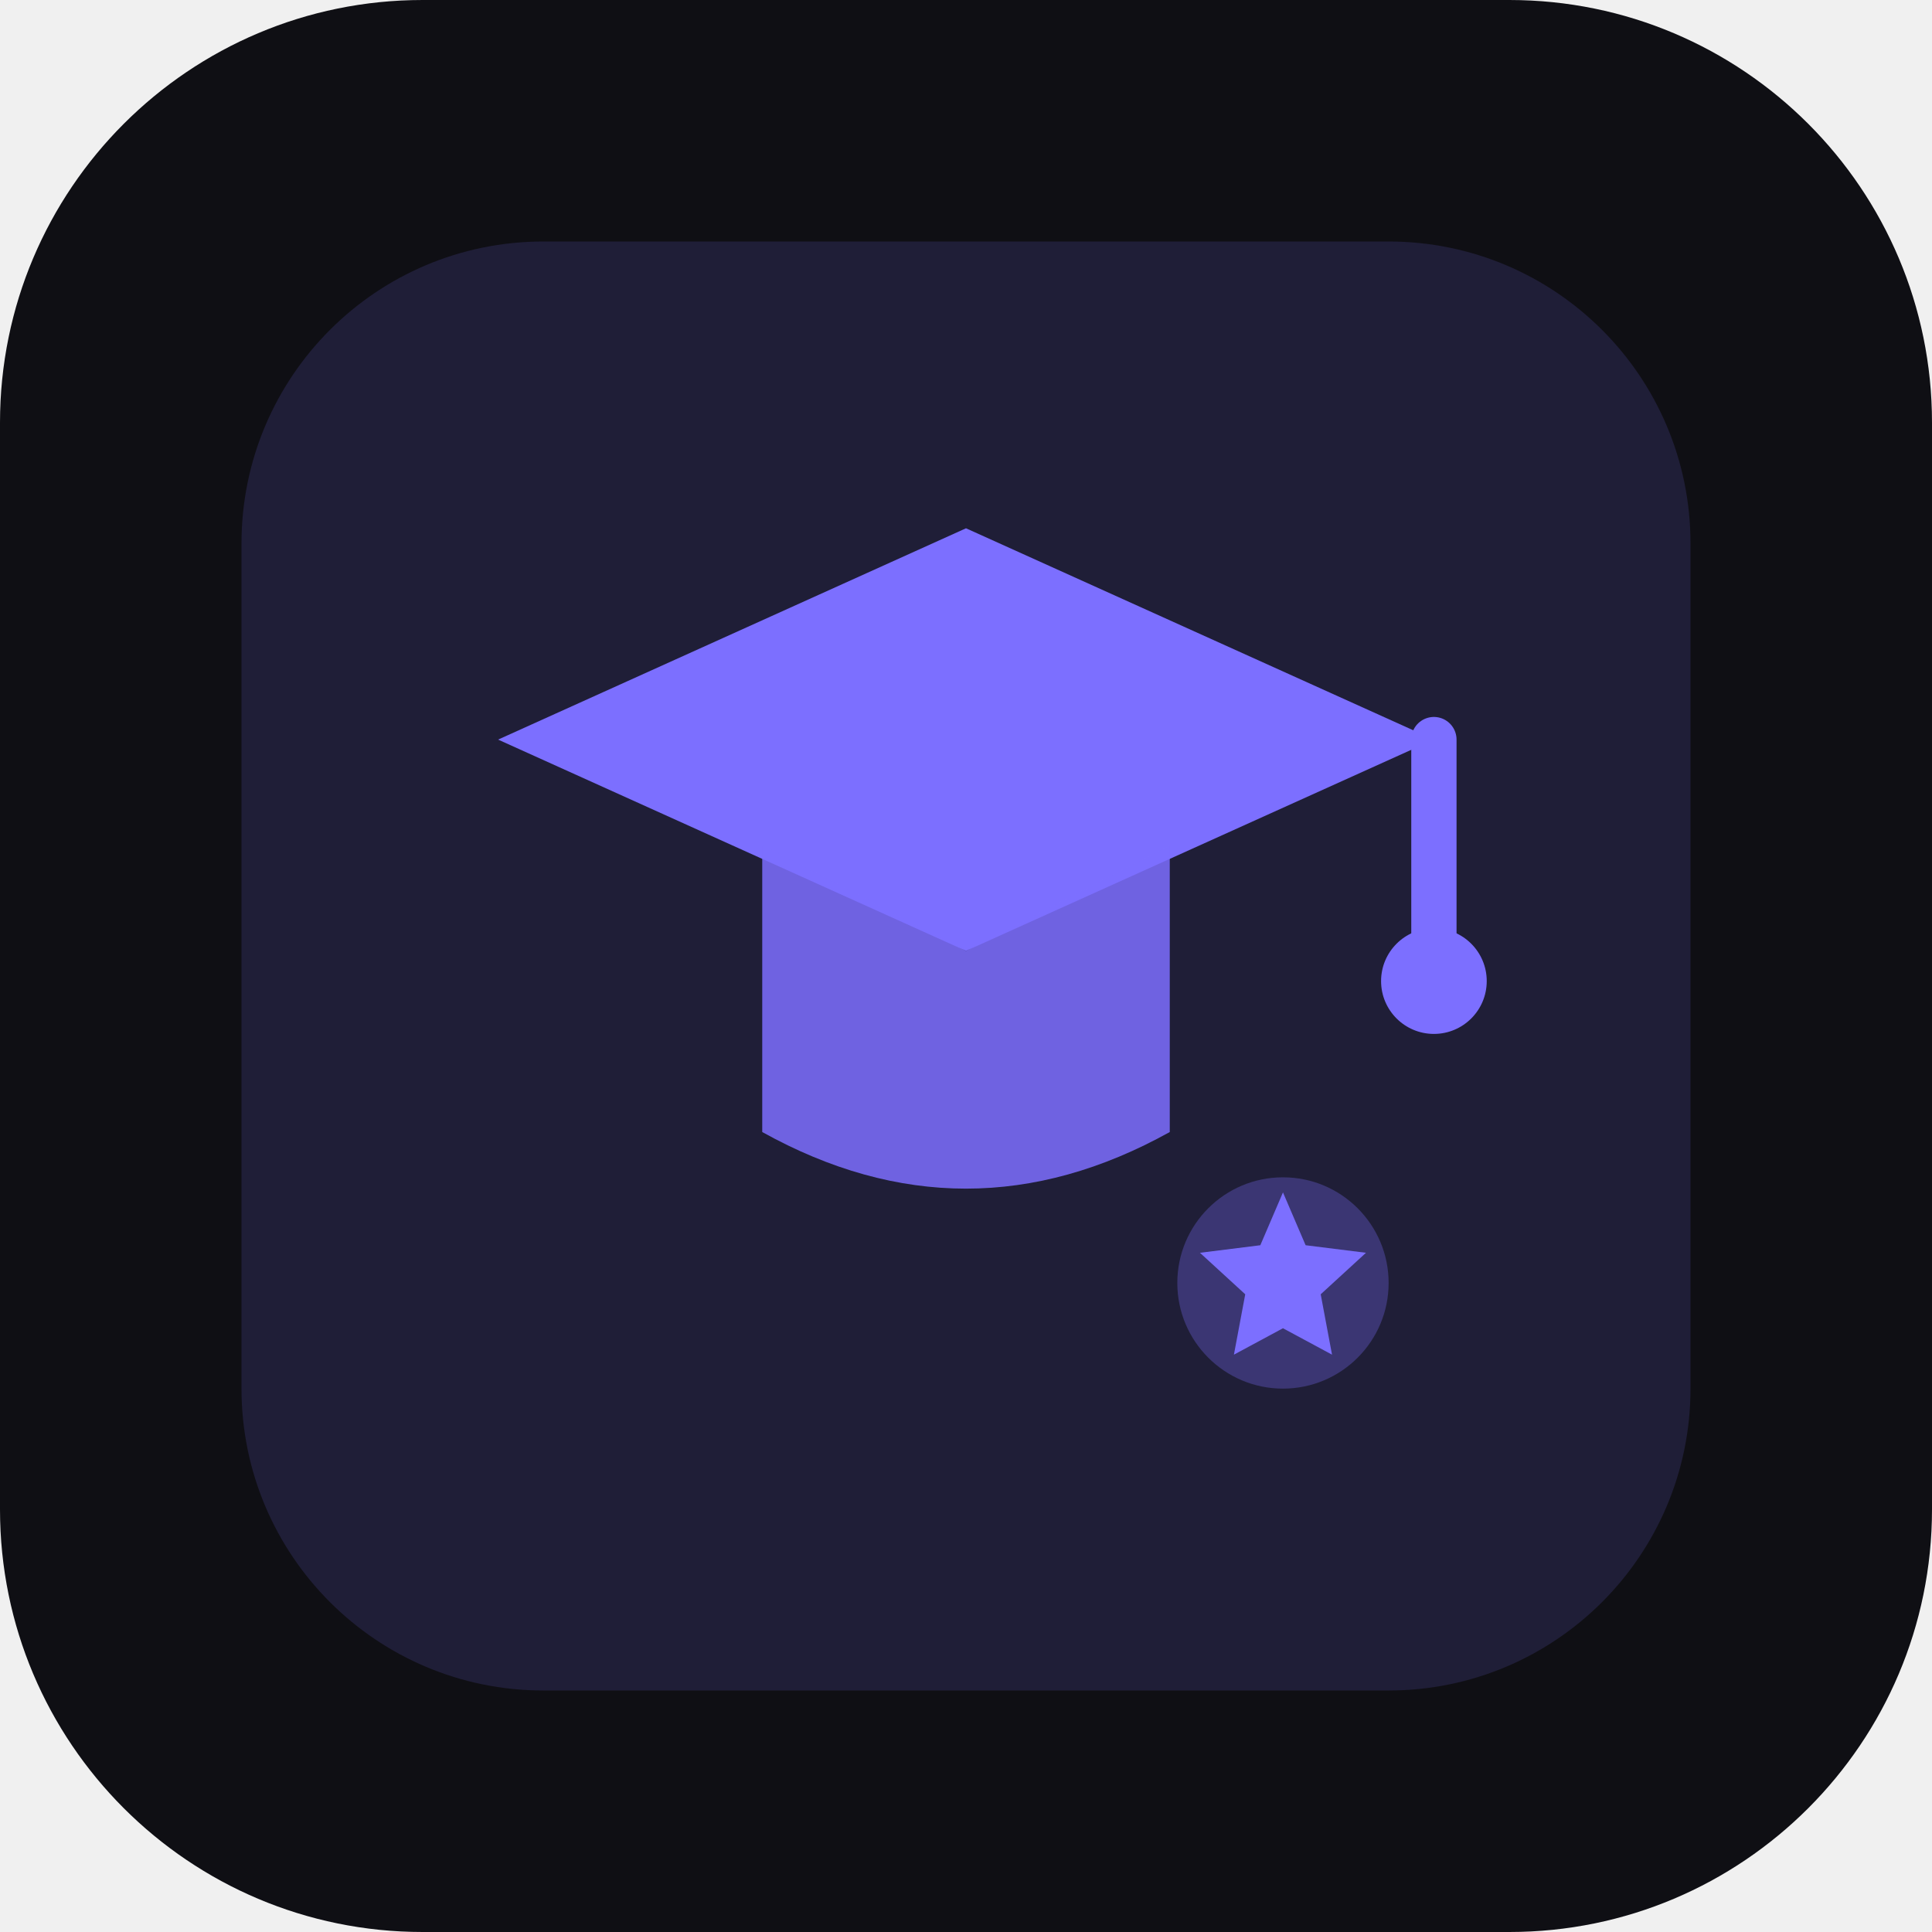
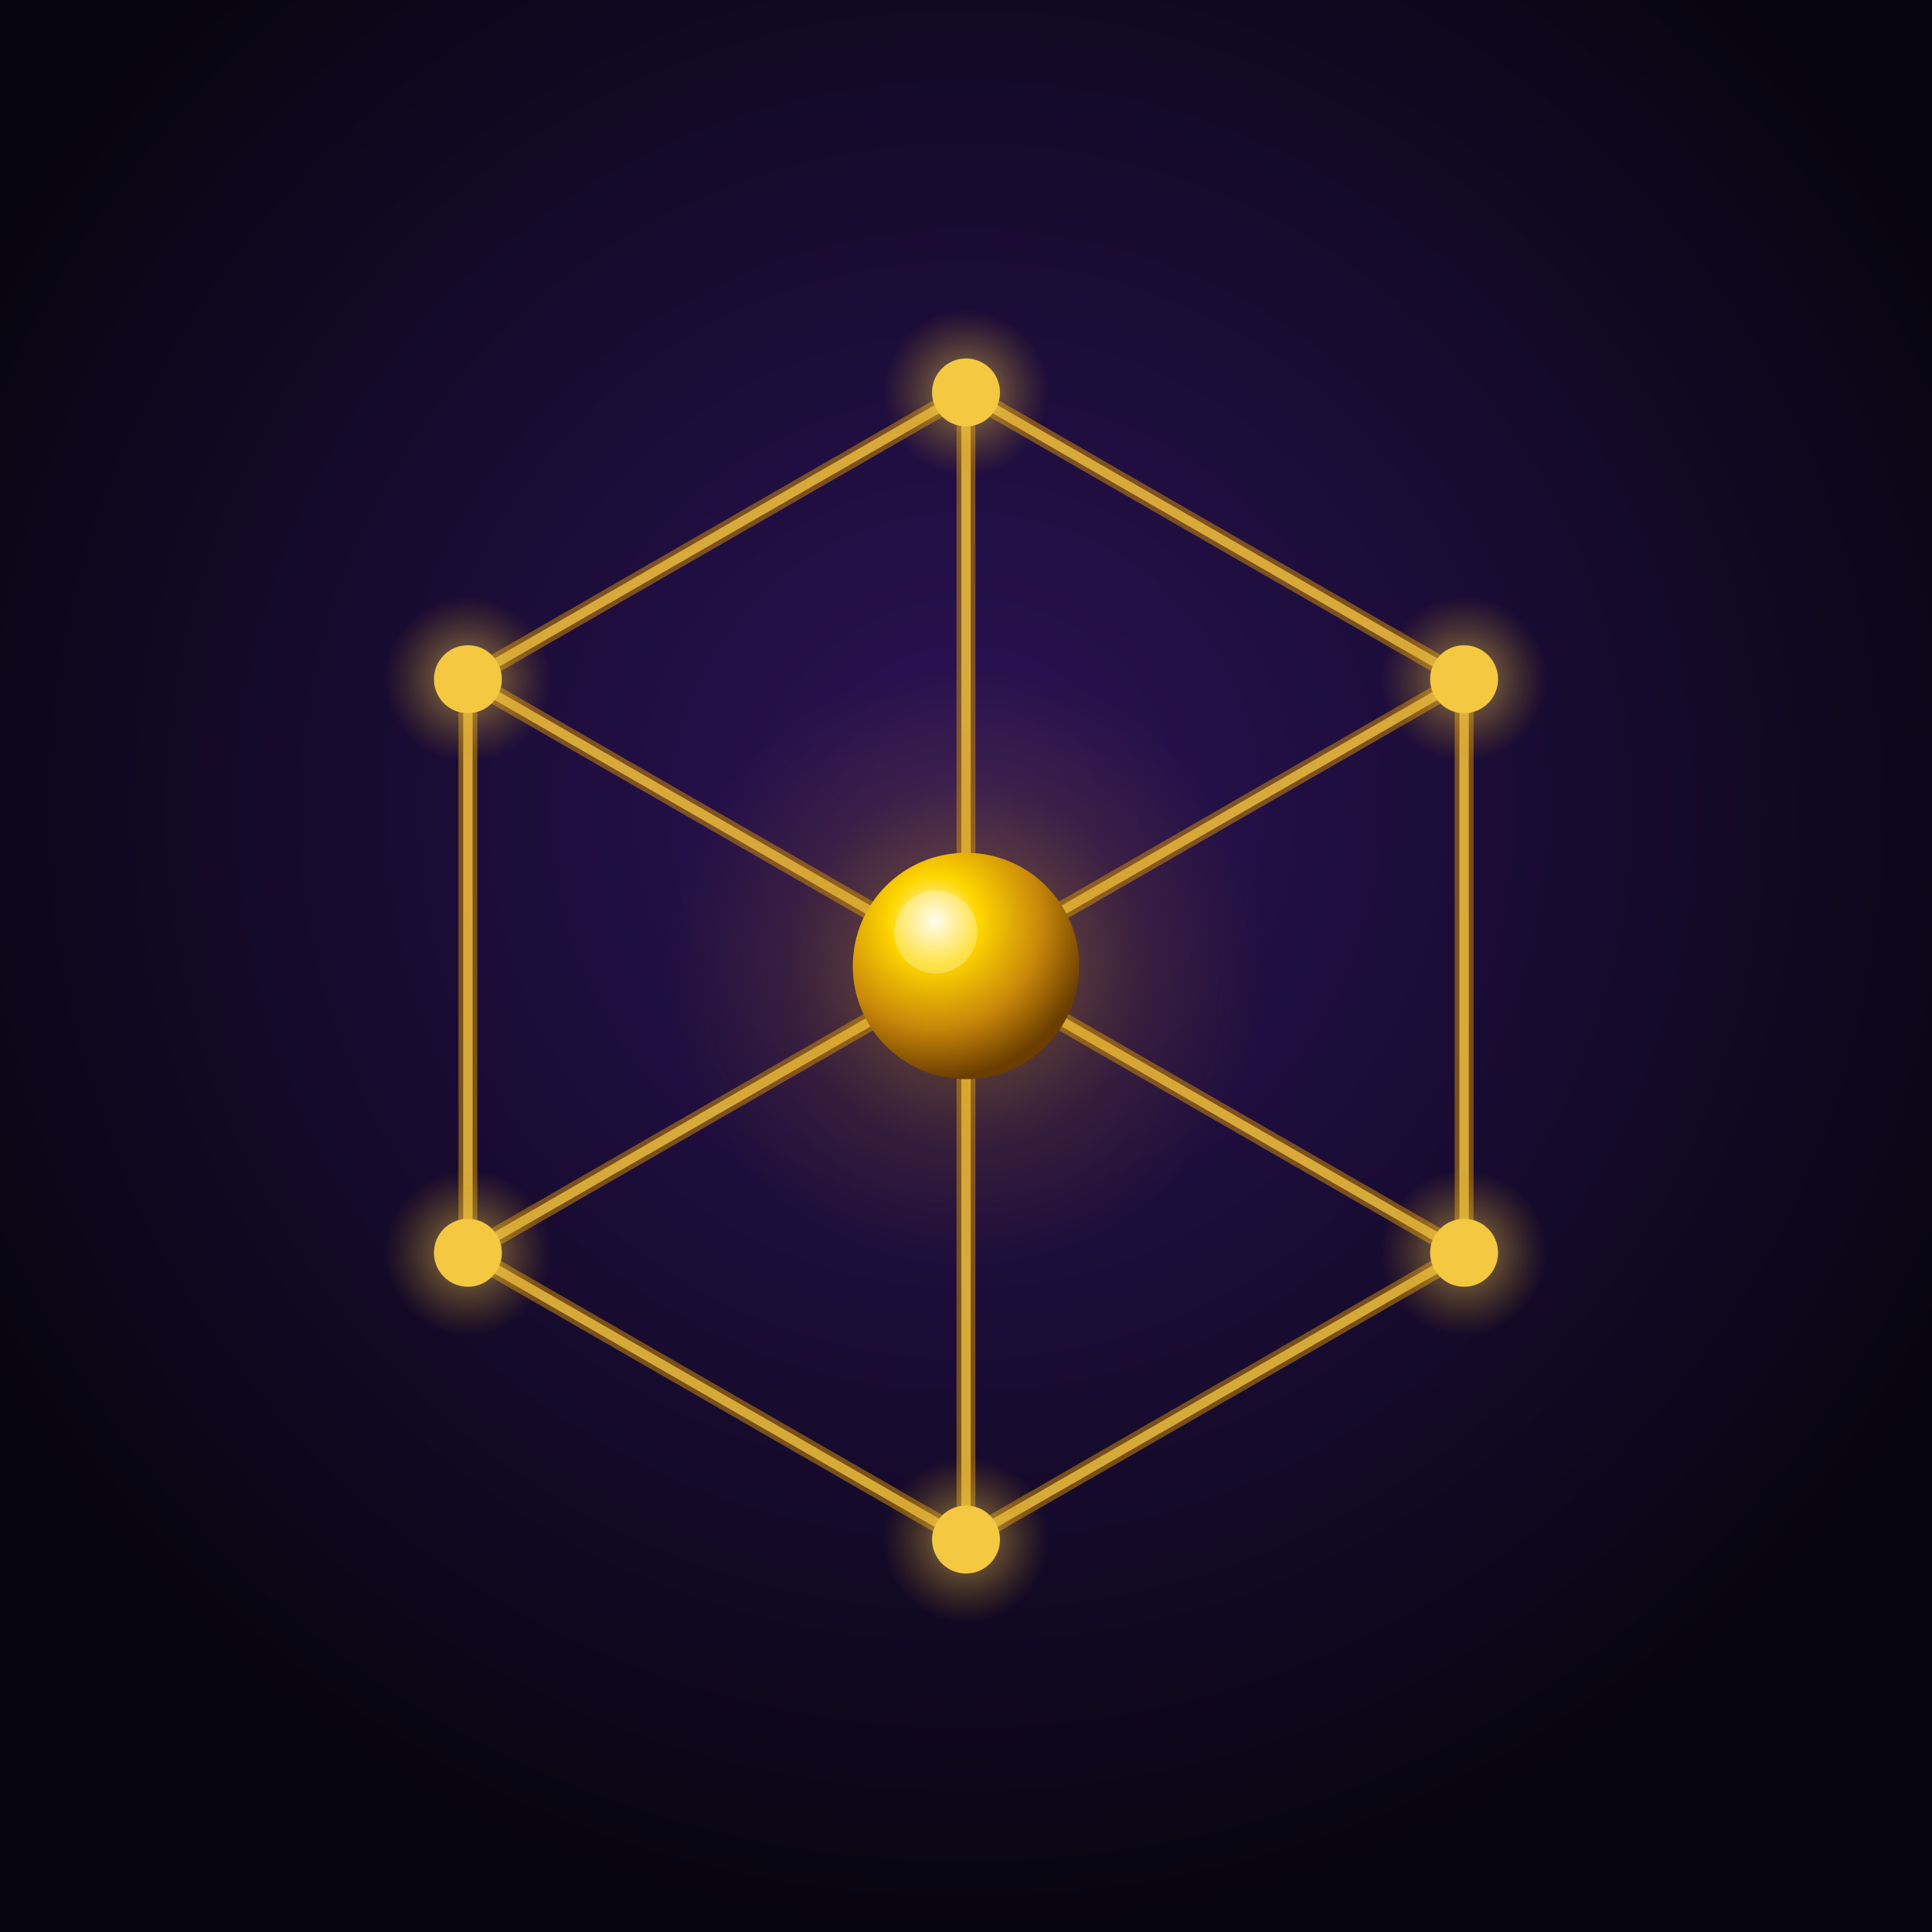
<svg xmlns="http://www.w3.org/2000/svg" viewBox="0 0 512 512">
-   <rect width="512" height="512" rx="112" fill="#0F0F14" />
-   <rect x="64" y="64" width="384" height="384" rx="80" fill="#7C6FFF" opacity="0.15" />
-   <path d="M256 140 L380 196 L256 252 L132 196 Z" fill="#7C6FFF" />
-   <path d="M310 224 L310 300 Q256 330 202 300 L202 224 L256 252 Z" fill="#7C6FFF" opacity="0.85" />
-   <line x1="380" y1="196" x2="380" y2="248" stroke="#7C6FFF" stroke-width="12" stroke-linecap="round" />
-   <circle cx="380" cy="260" r="14" fill="#7C6FFF" />
-   <circle cx="340" cy="340" r="28" fill="#7C6FFF" opacity="0.3" />
-   <path d="M340 316 L346 330 L362 332 L350 343 L353 359 L340 352 L327 359 L330 343 L318 332 L334 330 Z" fill="#7C6FFF" />
+   <defs>
+     <radialGradient id="bg" cx="50%" cy="42%" r="58%">
+       <stop offset="0%" stop-color="#2B1257" />
+       <stop offset="100%" stop-color="#07050F" />
+     </radialGradient>
+     <radialGradient id="orb" cx="36%" cy="30%" r="70%">
+       <stop offset="0%" stop-color="#FFFBE8" />
+       <stop offset="28%" stop-color="#FFD700" />
+       <stop offset="68%" stop-color="#C8860A" />
+       <stop offset="100%" stop-color="#6B3E00" />
+     </radialGradient>
+     <radialGradient id="halo" cx="50%" cy="50%" r="50%">
+       <stop offset="0%" stop-color="#FFD700" stop-opacity="0.45" />
+       <stop offset="60%" stop-color="#C8860A" stop-opacity="0.12" />
+       <stop offset="100%" stop-color="#C8860A" stop-opacity="0" />
+     </radialGradient>
+     <radialGradient id="ng" cx="50%" cy="50%" r="50%">
+       <stop offset="0%" stop-color="#FFE566" stop-opacity="0.9" />
+       <stop offset="100%" stop-color="#C8860A" stop-opacity="0" />
+     </radialGradient>
+   </defs>
+   <rect width="512" height="512" fill="url(#bg)" />
+   <g stroke="#C8860A" stroke-width="5" stroke-linecap="round" opacity="0.55">
+     <line x1="256" y1="256" x2="256" y2="104" />
+     <line x1="256" y1="256" x2="388" y2="180" />
+     <line x1="256" y1="256" x2="388" y2="332" />
+     <line x1="256" y1="256" x2="256" y2="408" />
+     <line x1="256" y1="256" x2="124" y2="332" />
+     <line x1="256" y1="256" x2="124" y2="180" />
+   </g>
+   <g stroke="#F5C842" stroke-width="2.5" stroke-linecap="round" opacity="0.75">
+     <line x1="256" y1="256" x2="256" y2="104" />
+     <line x1="256" y1="256" x2="388" y2="180" />
+     <line x1="256" y1="256" x2="388" y2="332" />
+     <line x1="256" y1="256" x2="256" y2="408" />
+     <line x1="256" y1="256" x2="124" y2="332" />
+     <line x1="256" y1="256" x2="124" y2="180" />
+   </g>
+   <g stroke="#C8860A" stroke-width="5" stroke-linecap="round" opacity="0.55">
+     <line x1="256" y1="104" x2="388" y2="180" />
+     <line x1="388" y1="180" x2="388" y2="332" />
+     <line x1="388" y1="332" x2="256" y2="408" />
+     <line x1="256" y1="408" x2="124" y2="332" />
+     <line x1="124" y1="332" x2="124" y2="180" />
+     <line x1="124" y1="180" x2="256" y2="104" />
+   </g>
+   <g stroke="#F5C842" stroke-width="2.5" stroke-linecap="round" opacity="0.75">
+     <line x1="256" y1="104" x2="388" y2="180" />
+     <line x1="388" y1="180" x2="388" y2="332" />
+     <line x1="388" y1="332" x2="256" y2="408" />
+     <line x1="256" y1="408" x2="124" y2="332" />
+     <line x1="124" y1="332" x2="124" y2="180" />
+     <line x1="124" y1="180" x2="256" y2="104" />
+   </g>
+   <g opacity="0.65">
+     <circle cx="256" cy="104" r="22" fill="url(#ng)" />
+     <circle cx="388" cy="180" r="22" fill="url(#ng)" />
+     <circle cx="388" cy="332" r="22" fill="url(#ng)" />
+     <circle cx="256" cy="408" r="22" fill="url(#ng)" />
+     <circle cx="124" cy="332" r="22" fill="url(#ng)" />
+     <circle cx="124" cy="180" r="22" fill="url(#ng)" />
+   </g>
+   <g fill="#F5C842">
+     <circle cx="256" cy="104" r="9" />
+     <circle cx="388" cy="180" r="9" />
+     <circle cx="388" cy="332" r="9" />
+     <circle cx="256" cy="408" r="9" />
+     <circle cx="124" cy="332" r="9" />
+     <circle cx="124" cy="180" r="9" />
+   </g>
+   <circle cx="256" cy="256" r="80" fill="url(#halo)" />
+   <circle cx="256" cy="256" r="30" fill="url(#orb)" />
+   <circle cx="248" cy="247" r="11" fill="white" opacity="0.28" />
</svg>
